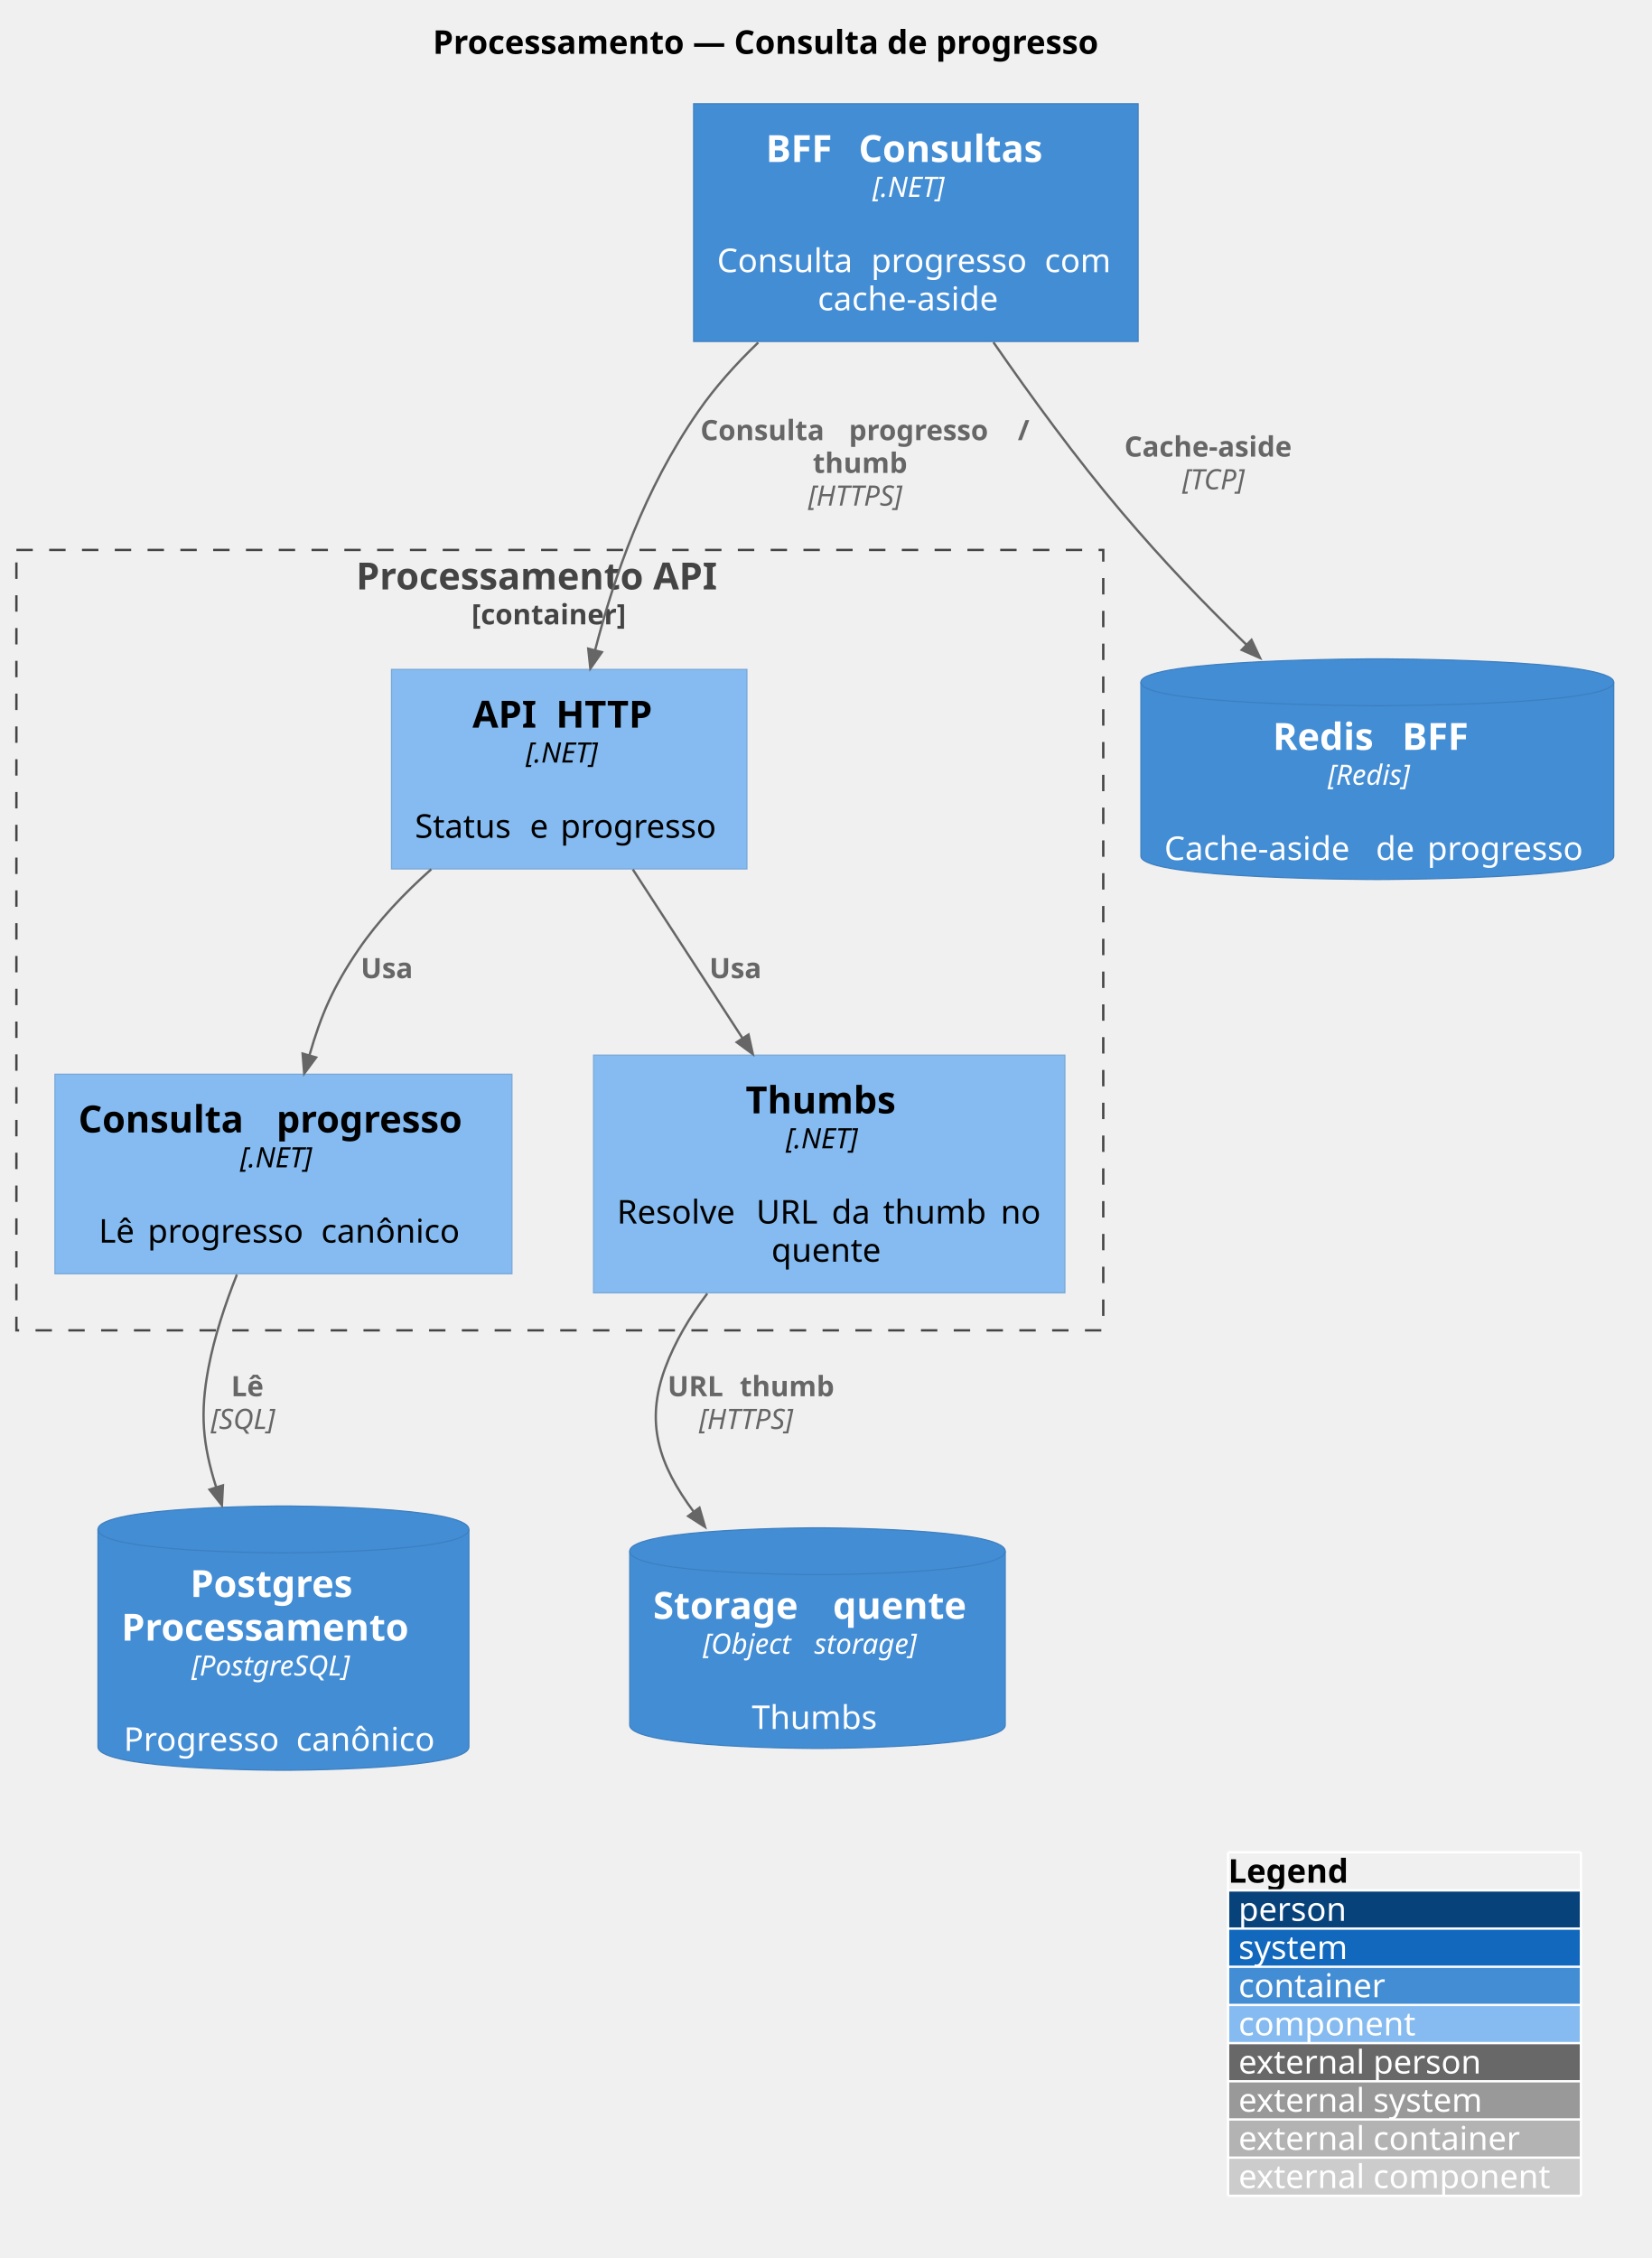
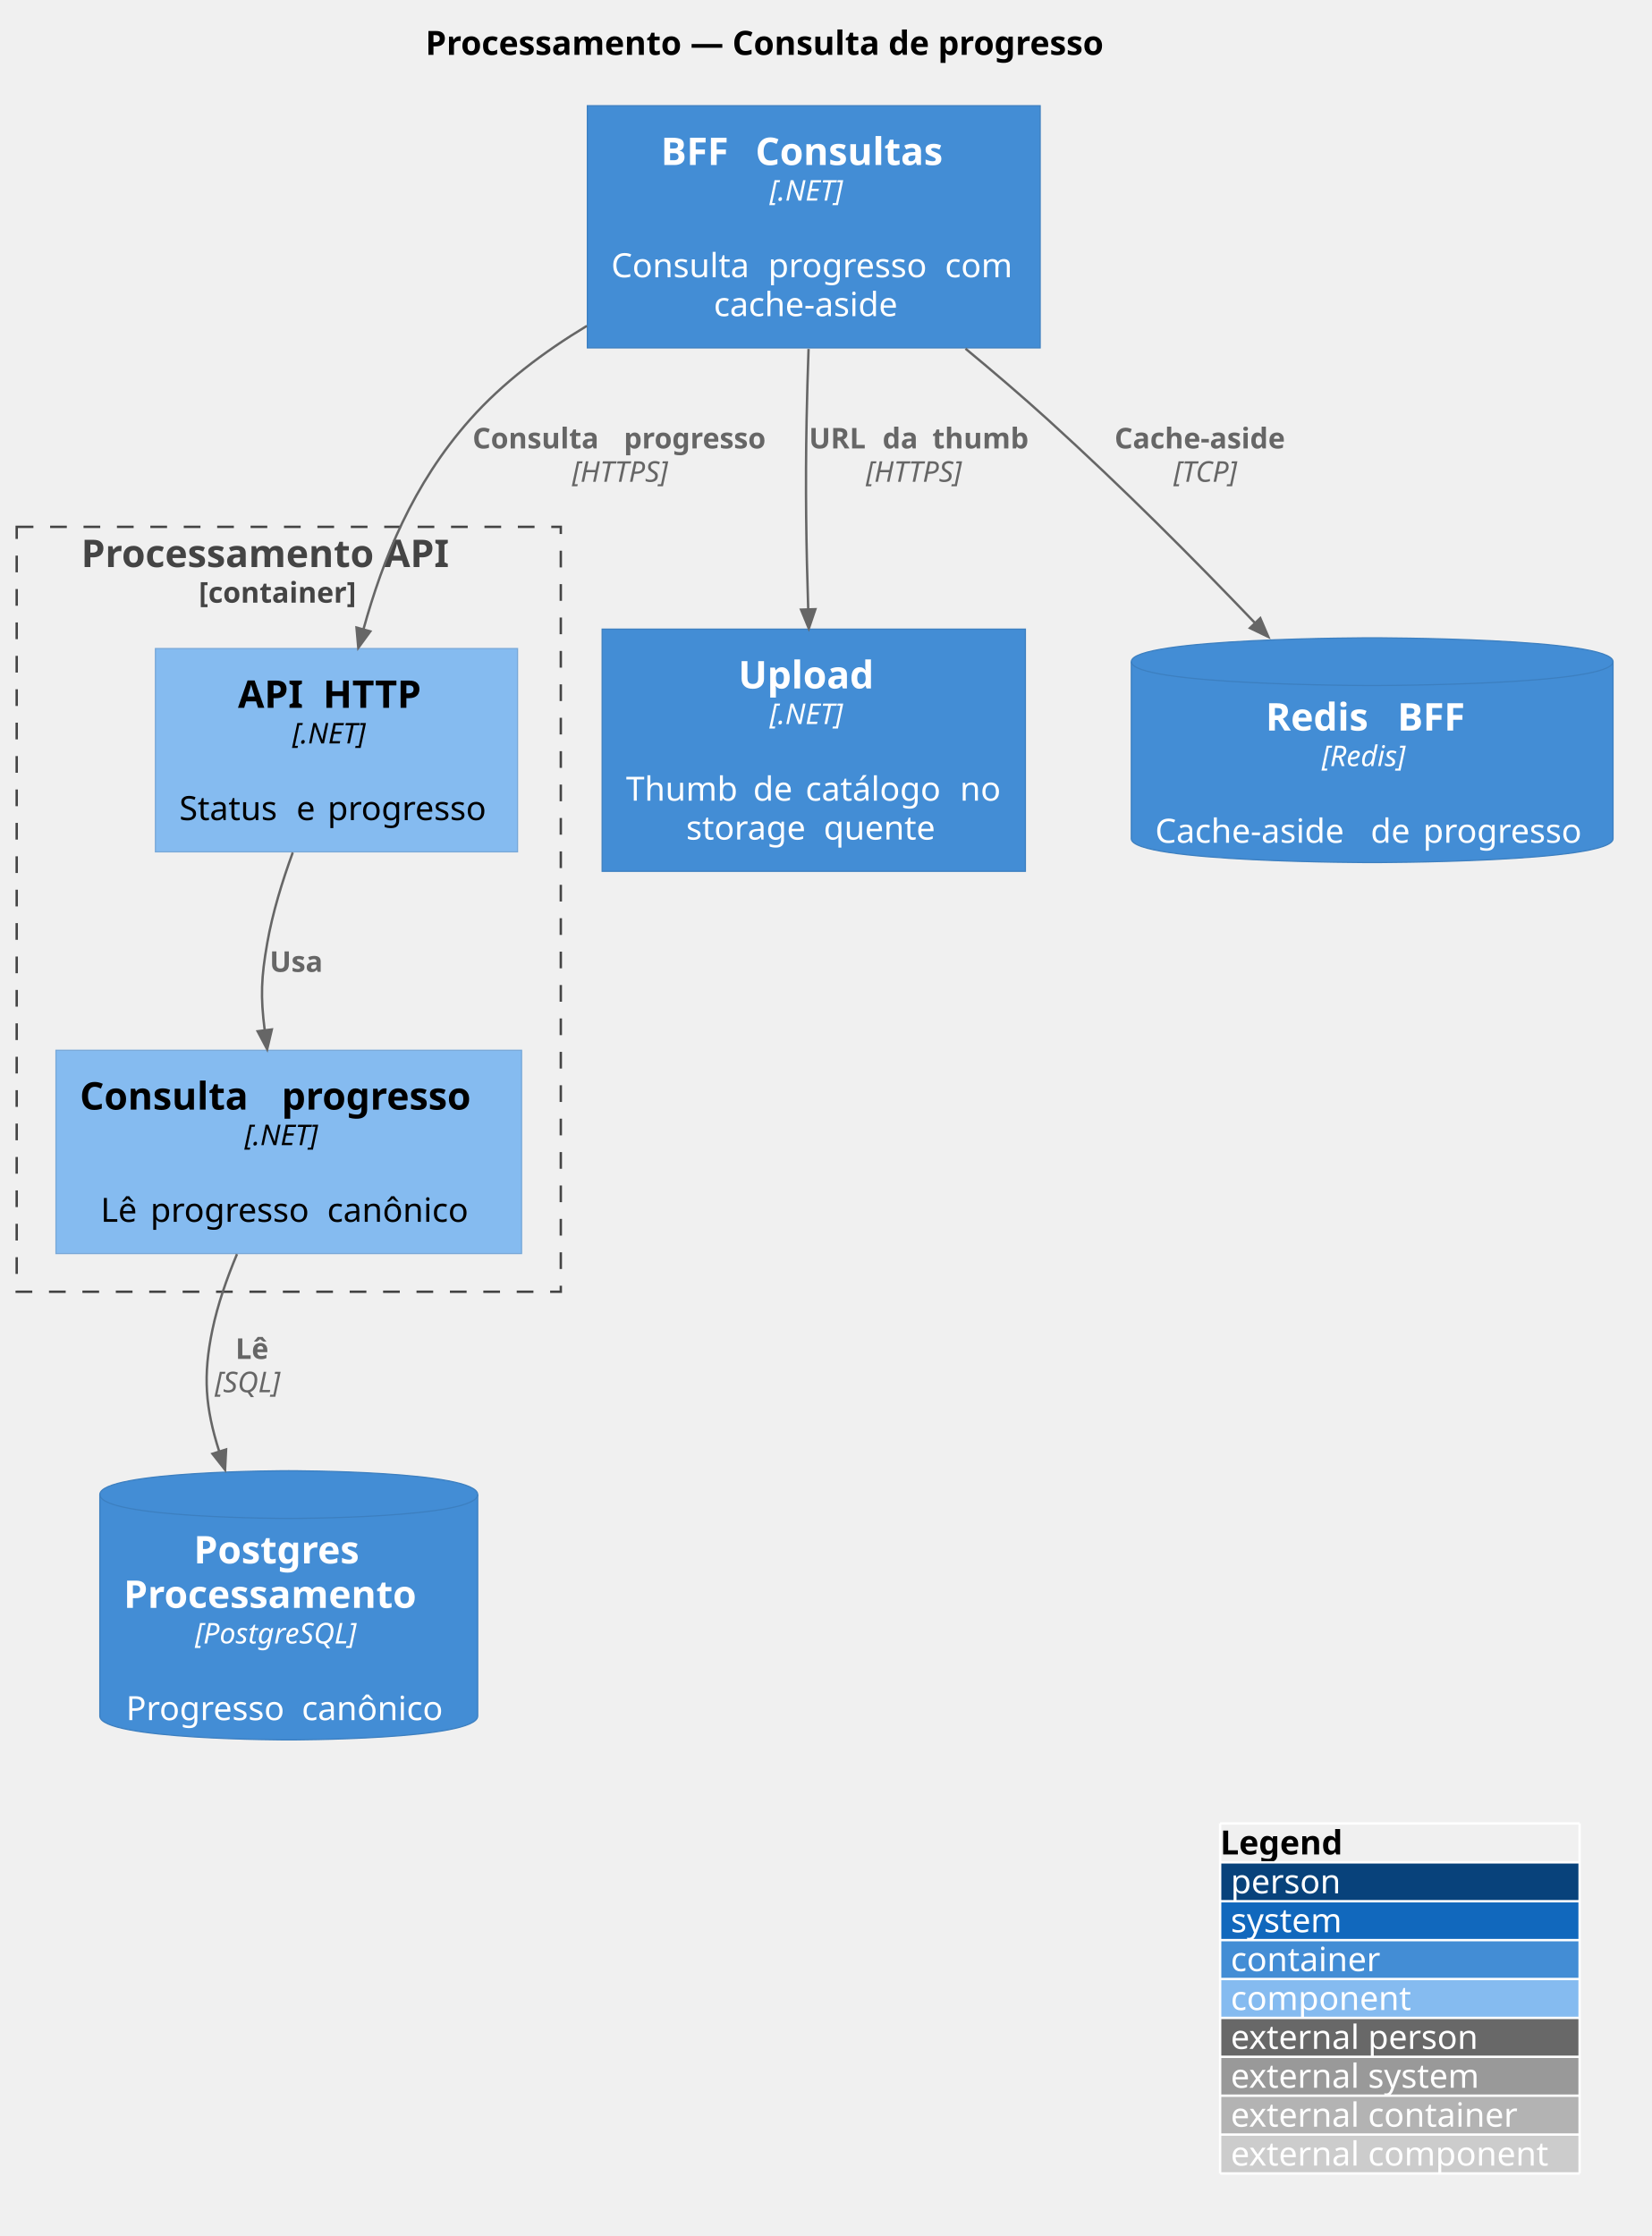
- <svg xmlns="http://www.w3.org/2000/svg" contentStyleType="text/css" height="964px" preserveAspectRatio="none" style="width:705px;height:964px;background:#FFFFFF;" version="1.1" viewBox="0 0 705 964" width="705px" zoomAndPan="magnify">
+ <svg xmlns="http://www.w3.org/2000/svg" contentStyleType="text/css" height="937px" preserveAspectRatio="none" style="width:692px;height:937px;background:#FFFFFF;" version="1.1" viewBox="0 0 692 937" width="692px" zoomAndPan="magnify">
  <defs />
  <g>
-     <text fill="#000000" font-family="sans-serif" font-size="14" font-weight="bold" lengthAdjust="spacing" textLength="322.41" x="184.76" y="22.995">Processamento — Consulta de progresso</text>
+     <text fill="#000000" font-family="sans-serif" font-size="14" font-weight="bold" lengthAdjust="spacing" textLength="322.41" x="178.26" y="22.995">Processamento — Consulta de progresso</text>
    <g id="cluster_procApi">
-       <rect fill="none" height="333.17" style="stroke:#444444;stroke-width:1;stroke-dasharray:7.0,7.0;" width="464" x="7" y="234.787" />
-       <text fill="#444444" font-family="sans-serif" font-size="16" font-weight="bold" lengthAdjust="spacing" textLength="173.977" x="152.012" y="251.638">Processamento API</text>
-       <text fill="#444444" font-family="sans-serif" font-size="12" font-weight="bold" lengthAdjust="spacing" textLength="75.416" x="201.292" y="266.55">[container]</text>
+       <rect fill="none" height="320.53" style="stroke:#444444;stroke-width:1;stroke-dasharray:7.0,7.0;" width="228" x="7" y="220.777" />
+       <text fill="#444444" font-family="sans-serif" font-size="16" font-weight="bold" lengthAdjust="spacing" textLength="173.977" x="34.012" y="237.628">Processamento API</text>
+       <text fill="#444444" font-family="sans-serif" font-size="12" font-weight="bold" lengthAdjust="spacing" textLength="75.416" x="83.292" y="252.541">[container]</text>
    </g>
    <g id="elem_apiHttp">
-       <rect fill="#85BBF0" height="85.188" style="stroke:#78A8D8;stroke-width:0.5;" width="151.742" x="167.13" y="285.787" />
-       <text fill="#000000" font-family="sans-serif" font-size="16" font-weight="bold" lengthAdjust="spacing" textLength="30.062" x="201.712" y="310.638">API</text>
-       <text fill="#000000" font-family="sans-serif" font-size="16" font-weight="bold" lengthAdjust="spacing" textLength="5.57" x="231.774" y="310.638"> </text>
-       <text fill="#000000" font-family="sans-serif" font-size="16" font-weight="bold" lengthAdjust="spacing" textLength="46.945" x="237.345" y="310.638">HTTP</text>
-       <text fill="#000000" font-family="sans-serif" font-size="12" font-style="italic" lengthAdjust="spacing" textLength="37.066" x="224.468" y="325.55">[.NET]</text>
-       <text fill="#000000" font-family="sans-serif" font-size="14" lengthAdjust="spacing" textLength="4.45" x="240.776" y="341.376"> </text>
-       <text fill="#000000" font-family="sans-serif" font-size="14" lengthAdjust="spacing" textLength="44.611" x="177.13" y="357.673">Status</text>
-       <text fill="#000000" font-family="sans-serif" font-size="14" lengthAdjust="spacing" textLength="4.45" x="221.741" y="357.673"> </text>
-       <text fill="#000000" font-family="sans-serif" font-size="14" lengthAdjust="spacing" textLength="8.613" x="226.191" y="357.673">e</text>
-       <text fill="#000000" font-family="sans-serif" font-size="14" lengthAdjust="spacing" textLength="4.45" x="234.805" y="357.673"> </text>
-       <text fill="#000000" font-family="sans-serif" font-size="14" lengthAdjust="spacing" textLength="69.617" x="239.255" y="357.673">progresso</text>
+       <rect fill="#85BBF0" height="85.188" style="stroke:#78A8D8;stroke-width:0.5;" width="151.742" x="65.13" y="271.777" />
+       <text fill="#000000" font-family="sans-serif" font-size="16" font-weight="bold" lengthAdjust="spacing" textLength="30.062" x="99.712" y="296.628">API</text>
+       <text fill="#000000" font-family="sans-serif" font-size="16" font-weight="bold" lengthAdjust="spacing" textLength="5.57" x="129.774" y="296.628"> </text>
+       <text fill="#000000" font-family="sans-serif" font-size="16" font-weight="bold" lengthAdjust="spacing" textLength="46.945" x="135.345" y="296.628">HTTP</text>
+       <text fill="#000000" font-family="sans-serif" font-size="12" font-style="italic" lengthAdjust="spacing" textLength="37.066" x="122.468" y="311.541">[.NET]</text>
+       <text fill="#000000" font-family="sans-serif" font-size="14" lengthAdjust="spacing" textLength="4.45" x="138.776" y="327.366"> </text>
+       <text fill="#000000" font-family="sans-serif" font-size="14" lengthAdjust="spacing" textLength="44.611" x="75.13" y="343.663">Status</text>
+       <text fill="#000000" font-family="sans-serif" font-size="14" lengthAdjust="spacing" textLength="4.45" x="119.741" y="343.663"> </text>
+       <text fill="#000000" font-family="sans-serif" font-size="14" lengthAdjust="spacing" textLength="8.613" x="124.192" y="343.663">e</text>
+       <text fill="#000000" font-family="sans-serif" font-size="14" lengthAdjust="spacing" textLength="4.45" x="132.805" y="343.663"> </text>
+       <text fill="#000000" font-family="sans-serif" font-size="14" lengthAdjust="spacing" textLength="69.617" x="137.255" y="343.663">progresso</text>
    </g>
    <g id="elem_consulta">
-       <rect fill="#85BBF0" height="85.188" style="stroke:#78A8D8;stroke-width:0.5;" width="195.109" x="23.45" y="458.617" />
-       <text fill="#000000" font-family="sans-serif" font-size="16" font-weight="bold" lengthAdjust="spacing" textLength="78.969" x="33.45" y="483.468">Consulta</text>
-       <text fill="#000000" font-family="sans-serif" font-size="16" font-weight="bold" lengthAdjust="spacing" textLength="5.57" x="112.419" y="483.468"> </text>
-       <text fill="#000000" font-family="sans-serif" font-size="16" font-weight="bold" lengthAdjust="spacing" textLength="90.57" x="117.989" y="483.468">progresso</text>
-       <text fill="#000000" font-family="sans-serif" font-size="12" font-style="italic" lengthAdjust="spacing" textLength="37.066" x="102.472" y="498.38">[.NET]</text>
-       <text fill="#000000" font-family="sans-serif" font-size="14" lengthAdjust="spacing" textLength="4.45" x="118.78" y="514.206"> </text>
-       <text fill="#000000" font-family="sans-serif" font-size="14" lengthAdjust="spacing" textLength="16.413" x="42.169" y="530.503">Lê</text>
-       <text fill="#000000" font-family="sans-serif" font-size="14" lengthAdjust="spacing" textLength="4.45" x="58.582" y="530.503"> </text>
-       <text fill="#000000" font-family="sans-serif" font-size="14" lengthAdjust="spacing" textLength="69.617" x="63.032" y="530.503">progresso</text>
-       <text fill="#000000" font-family="sans-serif" font-size="14" lengthAdjust="spacing" textLength="4.45" x="132.65" y="530.503"> </text>
-       <text fill="#000000" font-family="sans-serif" font-size="14" lengthAdjust="spacing" textLength="62.74" x="137.1" y="530.503">canônico</text>
-     </g>
-     <g id="elem_thumbs">
-       <rect fill="#85BBF0" height="101.484" style="stroke:#78A8D8;stroke-width:0.5;" width="201.227" x="253.39" y="450.467" />
-       <text fill="#000000" font-family="sans-serif" font-size="16" font-weight="bold" lengthAdjust="spacing" textLength="71.344" x="318.332" y="475.318">Thumbs</text>
-       <text fill="#000000" font-family="sans-serif" font-size="12" font-style="italic" lengthAdjust="spacing" textLength="37.066" x="335.471" y="490.231">[.NET]</text>
-       <text fill="#000000" font-family="sans-serif" font-size="14" lengthAdjust="spacing" textLength="4.45" x="351.779" y="506.056"> </text>
-       <text fill="#000000" font-family="sans-serif" font-size="14" lengthAdjust="spacing" textLength="54.988" x="263.39" y="522.353">Resolve</text>
-       <text fill="#000000" font-family="sans-serif" font-size="14" lengthAdjust="spacing" textLength="4.45" x="318.378" y="522.353"> </text>
-       <text fill="#000000" font-family="sans-serif" font-size="14" lengthAdjust="spacing" textLength="27.774" x="322.829" y="522.353">URL</text>
-       <text fill="#000000" font-family="sans-serif" font-size="14" lengthAdjust="spacing" textLength="4.45" x="350.603" y="522.353"> </text>
-       <text fill="#000000" font-family="sans-serif" font-size="14" lengthAdjust="spacing" textLength="17.466" x="355.053" y="522.353">da</text>
-       <text fill="#000000" font-family="sans-serif" font-size="14" lengthAdjust="spacing" textLength="4.45" x="372.519" y="522.353"> </text>
-       <text fill="#000000" font-family="sans-serif" font-size="14" lengthAdjust="spacing" textLength="45.76" x="376.969" y="522.353">thumb</text>
-       <text fill="#000000" font-family="sans-serif" font-size="14" lengthAdjust="spacing" textLength="4.45" x="422.729" y="522.353"> </text>
-       <text fill="#000000" font-family="sans-serif" font-size="14" lengthAdjust="spacing" textLength="17.439" x="427.179" y="522.353">no</text>
-       <text fill="#000000" font-family="sans-serif" font-size="14" lengthAdjust="spacing" textLength="49.349" x="329.329" y="538.649">quente</text>
+       <rect fill="#85BBF0" height="85.188" style="stroke:#78A8D8;stroke-width:0.5;" width="195.109" x="23.45" y="440.117" />
+       <text fill="#000000" font-family="sans-serif" font-size="16" font-weight="bold" lengthAdjust="spacing" textLength="78.969" x="33.45" y="464.968">Consulta</text>
+       <text fill="#000000" font-family="sans-serif" font-size="16" font-weight="bold" lengthAdjust="spacing" textLength="5.57" x="112.419" y="464.968"> </text>
+       <text fill="#000000" font-family="sans-serif" font-size="16" font-weight="bold" lengthAdjust="spacing" textLength="90.57" x="117.989" y="464.968">progresso</text>
+       <text fill="#000000" font-family="sans-serif" font-size="12" font-style="italic" lengthAdjust="spacing" textLength="37.066" x="102.472" y="479.88">[.NET]</text>
+       <text fill="#000000" font-family="sans-serif" font-size="14" lengthAdjust="spacing" textLength="4.45" x="118.78" y="495.706"> </text>
+       <text fill="#000000" font-family="sans-serif" font-size="14" lengthAdjust="spacing" textLength="16.413" x="42.169" y="512.003">Lê</text>
+       <text fill="#000000" font-family="sans-serif" font-size="14" lengthAdjust="spacing" textLength="4.45" x="58.582" y="512.003"> </text>
+       <text fill="#000000" font-family="sans-serif" font-size="14" lengthAdjust="spacing" textLength="69.617" x="63.032" y="512.003">progresso</text>
+       <text fill="#000000" font-family="sans-serif" font-size="14" lengthAdjust="spacing" textLength="4.45" x="132.65" y="512.003"> </text>
+       <text fill="#000000" font-family="sans-serif" font-size="14" lengthAdjust="spacing" textLength="62.74" x="137.1" y="512.003">canônico</text>
    </g>
    <g id="elem_bff">
-       <rect fill="#438DD5" height="101.484" style="stroke:#3C7FC0;stroke-width:0.5;" width="189.757" x="296.12" y="44.297" />
-       <text fill="#FFFFFF" font-family="sans-serif" font-size="16" font-weight="bold" lengthAdjust="spacing" textLength="34.055" x="326.94" y="69.148">BFF</text>
-       <text fill="#FFFFFF" font-family="sans-serif" font-size="16" font-weight="bold" lengthAdjust="spacing" textLength="5.57" x="360.995" y="69.148"> </text>
-       <text fill="#FFFFFF" font-family="sans-serif" font-size="16" font-weight="bold" lengthAdjust="spacing" textLength="88.492" x="366.565" y="69.148">Consultas</text>
-       <text fill="#FFFFFF" font-family="sans-serif" font-size="12" font-style="italic" lengthAdjust="spacing" textLength="37.066" x="372.465" y="84.061">[.NET]</text>
-       <text fill="#FFFFFF" font-family="sans-serif" font-size="14" lengthAdjust="spacing" textLength="4.45" x="388.773" y="99.886"> </text>
-       <text fill="#FFFFFF" font-family="sans-serif" font-size="14" lengthAdjust="spacing" textLength="61.339" x="306.12" y="116.183">Consulta</text>
-       <text fill="#FFFFFF" font-family="sans-serif" font-size="14" lengthAdjust="spacing" textLength="4.45" x="367.459" y="116.183"> </text>
-       <text fill="#FFFFFF" font-family="sans-serif" font-size="14" lengthAdjust="spacing" textLength="69.617" x="371.909" y="116.183">progresso</text>
-       <text fill="#FFFFFF" font-family="sans-serif" font-size="14" lengthAdjust="spacing" textLength="4.45" x="441.526" y="116.183"> </text>
-       <text fill="#FFFFFF" font-family="sans-serif" font-size="14" lengthAdjust="spacing" textLength="29.9" x="445.976" y="116.183">com</text>
-       <text fill="#FFFFFF" font-family="sans-serif" font-size="14" lengthAdjust="spacing" textLength="83.774" x="349.111" y="132.48">cache-aside</text>
+       <rect fill="#438DD5" height="101.484" style="stroke:#3C7FC0;stroke-width:0.5;" width="189.757" x="246.12" y="44.297" />
+       <text fill="#FFFFFF" font-family="sans-serif" font-size="16" font-weight="bold" lengthAdjust="spacing" textLength="34.055" x="276.94" y="69.148">BFF</text>
+       <text fill="#FFFFFF" font-family="sans-serif" font-size="16" font-weight="bold" lengthAdjust="spacing" textLength="5.57" x="310.995" y="69.148"> </text>
+       <text fill="#FFFFFF" font-family="sans-serif" font-size="16" font-weight="bold" lengthAdjust="spacing" textLength="88.492" x="316.565" y="69.148">Consultas</text>
+       <text fill="#FFFFFF" font-family="sans-serif" font-size="12" font-style="italic" lengthAdjust="spacing" textLength="37.066" x="322.465" y="84.061">[.NET]</text>
+       <text fill="#FFFFFF" font-family="sans-serif" font-size="14" lengthAdjust="spacing" textLength="4.45" x="338.773" y="99.886"> </text>
+       <text fill="#FFFFFF" font-family="sans-serif" font-size="14" lengthAdjust="spacing" textLength="61.339" x="256.12" y="116.183">Consulta</text>
+       <text fill="#FFFFFF" font-family="sans-serif" font-size="14" lengthAdjust="spacing" textLength="4.45" x="317.459" y="116.183"> </text>
+       <text fill="#FFFFFF" font-family="sans-serif" font-size="14" lengthAdjust="spacing" textLength="69.617" x="321.909" y="116.183">progresso</text>
+       <text fill="#FFFFFF" font-family="sans-serif" font-size="14" lengthAdjust="spacing" textLength="4.45" x="391.526" y="116.183"> </text>
+       <text fill="#FFFFFF" font-family="sans-serif" font-size="14" lengthAdjust="spacing" textLength="29.9" x="395.976" y="116.183">com</text>
+       <text fill="#FFFFFF" font-family="sans-serif" font-size="14" lengthAdjust="spacing" textLength="83.774" x="299.111" y="132.48">cache-aside</text>
+     </g>
+     <g id="elem_upload">
+       <rect fill="#438DD5" height="101.484" style="stroke:#3C7FC0;stroke-width:0.5;" width="177.363" x="252.32" y="263.637" />
+       <text fill="#FFFFFF" font-family="sans-serif" font-size="16" font-weight="bold" lengthAdjust="spacing" textLength="63.172" x="309.416" y="288.488">Upload</text>
+       <text fill="#FFFFFF" font-family="sans-serif" font-size="12" font-style="italic" lengthAdjust="spacing" textLength="37.066" x="322.468" y="303.401">[.NET]</text>
+       <text fill="#FFFFFF" font-family="sans-serif" font-size="14" lengthAdjust="spacing" textLength="4.45" x="338.776" y="319.226"> </text>
+       <text fill="#FFFFFF" font-family="sans-serif" font-size="14" lengthAdjust="spacing" textLength="48.822" x="262.32" y="335.523">Thumb</text>
+       <text fill="#FFFFFF" font-family="sans-serif" font-size="14" lengthAdjust="spacing" textLength="4.45" x="311.142" y="335.523"> </text>
+       <text fill="#FFFFFF" font-family="sans-serif" font-size="14" lengthAdjust="spacing" textLength="17.5" x="315.592" y="335.523">de</text>
+       <text fill="#FFFFFF" font-family="sans-serif" font-size="14" lengthAdjust="spacing" textLength="4.45" x="333.092" y="335.523"> </text>
+       <text fill="#FFFFFF" font-family="sans-serif" font-size="14" lengthAdjust="spacing" textLength="60.252" x="337.543" y="335.523">catálogo</text>
+       <text fill="#FFFFFF" font-family="sans-serif" font-size="14" lengthAdjust="spacing" textLength="4.45" x="397.795" y="335.523"> </text>
+       <text fill="#FFFFFF" font-family="sans-serif" font-size="14" lengthAdjust="spacing" textLength="17.439" x="402.245" y="335.523">no</text>
+       <text fill="#FFFFFF" font-family="sans-serif" font-size="14" lengthAdjust="spacing" textLength="53.184" x="287.51" y="351.82">storage</text>
+       <text fill="#FFFFFF" font-family="sans-serif" font-size="14" lengthAdjust="spacing" textLength="4.45" x="340.694" y="351.82"> </text>
+       <text fill="#FFFFFF" font-family="sans-serif" font-size="14" lengthAdjust="spacing" textLength="49.349" x="345.144" y="351.82">quente</text>
    </g>
    <g id="elem_redis">
-       <path d="M487.06,291.287 C487.06,281.287 587.995,281.287 587.995,281.287 C587.995,281.287 688.93,281.287 688.93,291.287 L688.93,365.474 C688.93,375.474 587.995,375.474 587.995,375.474 C587.995,375.474 487.06,375.474 487.06,365.474 L487.06,291.287 " fill="#438DD5" style="stroke:#3C7FC0;stroke-width:0.5;" />
-       <path d="M487.06,291.287 C487.06,301.287 587.995,301.287 587.995,301.287 C587.995,301.287 688.93,301.287 688.93,291.287 " fill="none" style="stroke:#3C7FC0;stroke-width:0.5;" />
-       <text fill="#FFFFFF" font-family="sans-serif" font-size="16" font-weight="bold" lengthAdjust="spacing" textLength="49.633" x="543.366" y="320.138">Redis</text>
-       <text fill="#FFFFFF" font-family="sans-serif" font-size="16" font-weight="bold" lengthAdjust="spacing" textLength="5.57" x="592.999" y="320.138"> </text>
-       <text fill="#FFFFFF" font-family="sans-serif" font-size="16" font-weight="bold" lengthAdjust="spacing" textLength="34.055" x="598.569" y="320.138">BFF</text>
-       <text fill="#FFFFFF" font-family="sans-serif" font-size="12" font-style="italic" lengthAdjust="spacing" textLength="42.287" x="566.851" y="335.05">[Redis]</text>
-       <text fill="#FFFFFF" font-family="sans-serif" font-size="14" lengthAdjust="spacing" textLength="4.45" x="585.77" y="350.876"> </text>
-       <text fill="#FFFFFF" font-family="sans-serif" font-size="14" lengthAdjust="spacing" textLength="85.853" x="497.06" y="367.173">Cache-aside</text>
-       <text fill="#FFFFFF" font-family="sans-serif" font-size="14" lengthAdjust="spacing" textLength="4.45" x="582.913" y="367.173"> </text>
-       <text fill="#FFFFFF" font-family="sans-serif" font-size="14" lengthAdjust="spacing" textLength="17.5" x="587.363" y="367.173">de</text>
-       <text fill="#FFFFFF" font-family="sans-serif" font-size="14" lengthAdjust="spacing" textLength="4.45" x="604.863" y="367.173"> </text>
-       <text fill="#FFFFFF" font-family="sans-serif" font-size="14" lengthAdjust="spacing" textLength="69.617" x="609.313" y="367.173">progresso</text>
+       <path d="M474.06,277.277 C474.06,267.277 574.995,267.277 574.995,267.277 C574.995,267.277 675.93,267.277 675.93,277.277 L675.93,351.464 C675.93,361.464 574.995,361.464 574.995,361.464 C574.995,361.464 474.06,361.464 474.06,351.464 L474.06,277.277 " fill="#438DD5" style="stroke:#3C7FC0;stroke-width:0.5;" />
+       <path d="M474.06,277.277 C474.06,287.277 574.995,287.277 574.995,287.277 C574.995,287.277 675.93,287.277 675.93,277.277 " fill="none" style="stroke:#3C7FC0;stroke-width:0.5;" />
+       <text fill="#FFFFFF" font-family="sans-serif" font-size="16" font-weight="bold" lengthAdjust="spacing" textLength="49.633" x="530.366" y="306.128">Redis</text>
+       <text fill="#FFFFFF" font-family="sans-serif" font-size="16" font-weight="bold" lengthAdjust="spacing" textLength="5.57" x="579.999" y="306.128"> </text>
+       <text fill="#FFFFFF" font-family="sans-serif" font-size="16" font-weight="bold" lengthAdjust="spacing" textLength="34.055" x="585.569" y="306.128">BFF</text>
+       <text fill="#FFFFFF" font-family="sans-serif" font-size="12" font-style="italic" lengthAdjust="spacing" textLength="42.287" x="553.851" y="321.041">[Redis]</text>
+       <text fill="#FFFFFF" font-family="sans-serif" font-size="14" lengthAdjust="spacing" textLength="4.45" x="572.77" y="336.866"> </text>
+       <text fill="#FFFFFF" font-family="sans-serif" font-size="14" lengthAdjust="spacing" textLength="85.853" x="484.06" y="353.163">Cache-aside</text>
+       <text fill="#FFFFFF" font-family="sans-serif" font-size="14" lengthAdjust="spacing" textLength="4.45" x="569.913" y="353.163"> </text>
+       <text fill="#FFFFFF" font-family="sans-serif" font-size="14" lengthAdjust="spacing" textLength="17.5" x="574.363" y="353.163">de</text>
+       <text fill="#FFFFFF" font-family="sans-serif" font-size="14" lengthAdjust="spacing" textLength="4.45" x="591.863" y="353.163"> </text>
+       <text fill="#FFFFFF" font-family="sans-serif" font-size="14" lengthAdjust="spacing" textLength="69.617" x="596.313" y="353.163">progresso</text>
    </g>
    <g id="elem_pgProc">
-       <path d="M41.83,652.957 C41.83,642.957 121.002,642.957 121.002,642.957 C121.002,642.957 200.174,642.957 200.174,652.957 L200.174,745.769 C200.174,755.769 121.002,755.769 121.002,755.769 C121.002,755.769 41.83,755.769 41.83,745.769 L41.83,652.957 " fill="#438DD5" style="stroke:#3C7FC0;stroke-width:0.5;" />
-       <path d="M41.83,652.957 C41.83,662.957 121.002,662.957 121.002,662.957 C121.002,662.957 200.174,662.957 200.174,652.957 " fill="none" style="stroke:#3C7FC0;stroke-width:0.5;" />
-       <text fill="#FFFFFF" font-family="sans-serif" font-size="16" font-weight="bold" lengthAdjust="spacing" textLength="79.609" x="81.197" y="681.808">Postgres</text>
-       <text fill="#FFFFFF" font-family="sans-serif" font-size="16" font-weight="bold" lengthAdjust="spacing" textLength="138.344" x="51.83" y="700.433">Processamento</text>
-       <text fill="#FFFFFF" font-family="sans-serif" font-size="12" font-style="italic" lengthAdjust="spacing" textLength="78.58" x="81.712" y="715.346">[PostgreSQL]</text>
-       <text fill="#FFFFFF" font-family="sans-serif" font-size="14" lengthAdjust="spacing" textLength="4.45" x="118.777" y="731.171"> </text>
-       <text fill="#FFFFFF" font-family="sans-serif" font-size="14" lengthAdjust="spacing" textLength="69.173" x="52.82" y="747.468">Progresso</text>
-       <text fill="#FFFFFF" font-family="sans-serif" font-size="14" lengthAdjust="spacing" textLength="4.45" x="121.993" y="747.468"> </text>
-       <text fill="#FFFFFF" font-family="sans-serif" font-size="14" lengthAdjust="spacing" textLength="62.74" x="126.443" y="747.468">canônico</text>
-     </g>
-     <g id="elem_quente">
-       <path d="M268.84,662.267 C268.84,652.267 348.996,652.267 348.996,652.267 C348.996,652.267 429.152,652.267 429.152,662.267 L429.152,736.454 C429.152,746.454 348.996,746.454 348.996,746.454 C348.996,746.454 268.84,746.454 268.84,736.454 L268.84,662.267 " fill="#438DD5" style="stroke:#3C7FC0;stroke-width:0.5;" />
-       <path d="M268.84,662.267 C268.84,672.267 348.996,672.267 348.996,672.267 C348.996,672.267 429.152,672.267 429.152,662.267 " fill="none" style="stroke:#3C7FC0;stroke-width:0.5;" />
-       <text fill="#FFFFFF" font-family="sans-serif" font-size="16" font-weight="bold" lengthAdjust="spacing" textLength="71.156" x="278.84" y="691.118">Storage</text>
-       <text fill="#FFFFFF" font-family="sans-serif" font-size="16" font-weight="bold" lengthAdjust="spacing" textLength="5.57" x="349.996" y="691.118"> </text>
-       <text fill="#FFFFFF" font-family="sans-serif" font-size="16" font-weight="bold" lengthAdjust="spacing" textLength="63.586" x="355.567" y="691.118">quente</text>
-       <text fill="#FFFFFF" font-family="sans-serif" font-size="12" font-style="italic" lengthAdjust="spacing" textLength="43.764" x="300.073" y="706.03">[Object</text>
-       <text fill="#FFFFFF" font-family="sans-serif" font-size="12" font-style="italic" lengthAdjust="spacing" textLength="3.814" x="343.837" y="706.03"> </text>
-       <text fill="#FFFFFF" font-family="sans-serif" font-size="12" font-style="italic" lengthAdjust="spacing" textLength="50.268" x="347.651" y="706.03">storage]</text>
-       <text fill="#FFFFFF" font-family="sans-serif" font-size="14" lengthAdjust="spacing" textLength="4.45" x="346.771" y="721.856"> </text>
-       <text fill="#FFFFFF" font-family="sans-serif" font-size="14" lengthAdjust="spacing" textLength="56.116" x="320.938" y="738.153">Thumbs</text>
+       <path d="M41.83,626.307 C41.83,616.307 121.002,616.307 121.002,616.307 C121.002,616.307 200.174,616.307 200.174,626.307 L200.174,719.119 C200.174,729.119 121.002,729.119 121.002,729.119 C121.002,729.119 41.83,729.119 41.83,719.119 L41.83,626.307 " fill="#438DD5" style="stroke:#3C7FC0;stroke-width:0.5;" />
+       <path d="M41.83,626.307 C41.83,636.307 121.002,636.307 121.002,636.307 C121.002,636.307 200.174,636.307 200.174,626.307 " fill="none" style="stroke:#3C7FC0;stroke-width:0.5;" />
+       <text fill="#FFFFFF" font-family="sans-serif" font-size="16" font-weight="bold" lengthAdjust="spacing" textLength="79.609" x="81.197" y="655.158">Postgres</text>
+       <text fill="#FFFFFF" font-family="sans-serif" font-size="16" font-weight="bold" lengthAdjust="spacing" textLength="138.344" x="51.83" y="673.783">Processamento</text>
+       <text fill="#FFFFFF" font-family="sans-serif" font-size="12" font-style="italic" lengthAdjust="spacing" textLength="78.58" x="81.712" y="688.696">[PostgreSQL]</text>
+       <text fill="#FFFFFF" font-family="sans-serif" font-size="14" lengthAdjust="spacing" textLength="4.45" x="118.777" y="704.521"> </text>
+       <text fill="#FFFFFF" font-family="sans-serif" font-size="14" lengthAdjust="spacing" textLength="69.173" x="52.82" y="720.818">Progresso</text>
+       <text fill="#FFFFFF" font-family="sans-serif" font-size="14" lengthAdjust="spacing" textLength="4.45" x="121.993" y="720.818"> </text>
+       <text fill="#FFFFFF" font-family="sans-serif" font-size="14" lengthAdjust="spacing" textLength="62.74" x="126.443" y="720.818">canônico</text>
    </g>
    <g id="link_bff_redis">
-       <path d="M424.11,146.117 C439.9,168.947 459.55,195.907 479,218.787 C497.17,240.147 513.037,256.677 532.197,275.327 " fill="none" id="bff-to-redis" style="stroke:#666666;stroke-width:1;" />
-       <polygon fill="#666666" points="537.93,280.907,534.29,273.177,530.105,277.477,537.93,280.907" style="stroke:#666666;stroke-width:1;" />
-       <text fill="#666666" font-family="sans-serif" font-size="12" font-weight="bold" lengthAdjust="spacing" textLength="81.762" x="480" y="194.925">Cache-aside</text>
-       <text fill="#666666" font-family="sans-serif" font-size="12" font-style="italic" lengthAdjust="spacing" textLength="32.309" x="504.727" y="208.894">[TCP]</text>
+       <path d="M404.58,146.097 C416.22,155.737 428.12,165.907 439,175.777 C471.08,204.907 499.826,233.839 525.946,261.11 " fill="none" id="bff-to-redis" style="stroke:#666666;stroke-width:1;" />
+       <polygon fill="#666666" points="531.48,266.887,528.113,259.034,523.78,263.185,531.48,266.887" style="stroke:#666666;stroke-width:1;" />
+       <text fill="#666666" font-family="sans-serif" font-size="12" font-weight="bold" lengthAdjust="spacing" textLength="81.762" x="467.03" y="187.916">Cache-aside</text>
+       <text fill="#666666" font-family="sans-serif" font-size="12" font-style="italic" lengthAdjust="spacing" textLength="32.309" x="491.757" y="201.884">[TCP]</text>
    </g>
    <g id="link_bff_apiHttp">
-       <path d="M323.7,146.237 C314.22,155.327 305.26,165.287 298,175.787 C274.91,209.177 262.335,245.622 254.035,277.682 " fill="none" id="bff-to-apiHttp" style="stroke:#666666;stroke-width:1;" />
-       <polygon fill="#666666" points="252.03,285.427,256.939,278.434,251.131,276.93,252.03,285.427" style="stroke:#666666;stroke-width:1;" />
-       <text fill="#666666" font-family="sans-serif" font-size="12" font-weight="bold" lengthAdjust="spacing" textLength="59.227" x="299" y="187.925">Consulta</text>
-       <text fill="#666666" font-family="sans-serif" font-size="12" font-weight="bold" lengthAdjust="spacing" textLength="4.178" x="358.227" y="187.925"> </text>
-       <text fill="#666666" font-family="sans-serif" font-size="12" font-weight="bold" lengthAdjust="spacing" textLength="67.928" x="362.404" y="187.925">progresso</text>
-       <text fill="#666666" font-family="sans-serif" font-size="12" font-weight="bold" lengthAdjust="spacing" textLength="4.178" x="430.332" y="187.925"> </text>
-       <text fill="#666666" font-family="sans-serif" font-size="12" font-weight="bold" lengthAdjust="spacing" textLength="4.383" x="434.51" y="187.925">/</text>
-       <text fill="#666666" font-family="sans-serif" font-size="12" font-weight="bold" lengthAdjust="spacing" textLength="43.916" x="346.988" y="201.894">thumb</text>
-       <text fill="#666666" font-family="sans-serif" font-size="12" font-style="italic" lengthAdjust="spacing" textLength="47.9" x="344.996" y="215.863">[HTTPS]</text>
+       <path d="M245.93,136.557 C228.02,147.347 210.66,160.387 197,175.777 C172.86,202.977 160.468,234.248 152.278,263.778 " fill="none" id="bff-to-apiHttp" style="stroke:#666666;stroke-width:1;" />
+       <polygon fill="#666666" points="150.14,271.487,155.169,264.58,149.387,262.976,150.14,271.487" style="stroke:#666666;stroke-width:1;" />
+       <text fill="#666666" font-family="sans-serif" font-size="12" font-weight="bold" lengthAdjust="spacing" textLength="59.227" x="198" y="187.916">Consulta</text>
+       <text fill="#666666" font-family="sans-serif" font-size="12" font-weight="bold" lengthAdjust="spacing" textLength="4.178" x="257.227" y="187.916"> </text>
+       <text fill="#666666" font-family="sans-serif" font-size="12" font-weight="bold" lengthAdjust="spacing" textLength="67.928" x="261.404" y="187.916">progresso</text>
+       <text fill="#666666" font-family="sans-serif" font-size="12" font-style="italic" lengthAdjust="spacing" textLength="47.9" x="239.716" y="201.884">[HTTPS]</text>
    </g>
    <g id="link_apiHttp_consulta">
-       <path d="M184.13,371.087 C172.63,381.307 161.52,392.947 153,405.467 C142.26,421.257 137.043,433.286 132.073,450.636 " fill="none" id="apiHttp-to-consulta" style="stroke:#666666;stroke-width:1;" />
-       <polygon fill="#666666" points="129.87,458.327,134.957,451.462,129.189,449.81,129.87,458.327" style="stroke:#666666;stroke-width:1;" />
-       <text fill="#666666" font-family="sans-serif" font-size="12" font-weight="bold" lengthAdjust="spacing" textLength="24.984" x="154" y="417.606">Usa</text>
+       <path d="M122.68,357.247 C118.29,369.247 114.22,382.497 112,395.117 C109.46,409.557 109.114,417.552 110.934,431.772 " fill="none" id="apiHttp-to-consulta" style="stroke:#666666;stroke-width:1;" />
+       <polygon fill="#666666" points="111.95,439.707,113.91,431.391,107.959,432.152,111.95,439.707" style="stroke:#666666;stroke-width:1;" />
+       <text fill="#666666" font-family="sans-serif" font-size="12" font-weight="bold" lengthAdjust="spacing" textLength="24.984" x="113" y="407.255">Usa</text>
    </g>
    <g id="link_consulta_pgProc">
-       <path d="M101.13,544.167 C96.15,556.687 91.52,570.627 89,583.957 C85.35,603.307 86.457,616.52 92.317,635.04 " fill="none" id="consulta-to-pgProc" style="stroke:#666666;stroke-width:1;" />
-       <polygon fill="#666666" points="94.73,642.667,95.177,634.135,89.456,635.945,94.73,642.667" style="stroke:#666666;stroke-width:1;" />
-       <text fill="#666666" font-family="sans-serif" font-size="12" font-weight="bold" lengthAdjust="spacing" textLength="15.785" x="98.663" y="596.096">Lê</text>
-       <text fill="#666666" font-family="sans-serif" font-size="12" font-style="italic" lengthAdjust="spacing" textLength="33.111" x="90" y="610.064">[SQL]</text>
+       <path d="M99.31,525.537 C95.05,535.677 91.21,546.667 89,557.307 C84.99,576.587 85.995,589.783 91.885,608.303 " fill="none" id="consulta-to-pgProc" style="stroke:#666666;stroke-width:1;" />
+       <polygon fill="#666666" points="94.31,615.927,94.744,607.394,89.026,609.212,94.31,615.927" style="stroke:#666666;stroke-width:1;" />
+       <text fill="#666666" font-family="sans-serif" font-size="12" font-weight="bold" lengthAdjust="spacing" textLength="15.785" x="98.663" y="569.446">Lê</text>
+       <text fill="#666666" font-family="sans-serif" font-size="12" font-style="italic" lengthAdjust="spacing" textLength="33.111" x="90" y="583.414">[SQL]</text>
    </g>
-     <g id="link_apiHttp_thumbs">
-       <path d="M270.15,371.167 C285.62,394.977 300.752,418.248 317.042,443.328 " fill="none" id="apiHttp-to-thumbs" style="stroke:#666666;stroke-width:1;" />
-       <polygon fill="#666666" points="321.4,450.037,319.558,441.694,314.526,444.962,321.4,450.037" style="stroke:#666666;stroke-width:1;" />
-       <text fill="#666666" font-family="sans-serif" font-size="12" font-weight="bold" lengthAdjust="spacing" textLength="24.984" x="302.83" y="417.606">Usa</text>
+     <g id="link_bff_upload">
+       <path d="M338.82,146.227 C338.48,156.027 338.18,166.227 338,175.777 C337.45,204.807 337.846,229.281 338.676,255.381 " fill="none" id="bff-to-upload" style="stroke:#666666;stroke-width:1;" />
+       <polygon fill="#666666" points="338.93,263.377,341.674,255.286,335.677,255.476,338.93,263.377" style="stroke:#666666;stroke-width:1;" />
+       <text fill="#666666" font-family="sans-serif" font-size="12" font-weight="bold" lengthAdjust="spacing" textLength="26.631" x="339" y="187.916">URL</text>
+       <text fill="#666666" font-family="sans-serif" font-size="12" font-weight="bold" lengthAdjust="spacing" textLength="4.178" x="365.631" y="187.916"> </text>
+       <text fill="#666666" font-family="sans-serif" font-size="12" font-weight="bold" lengthAdjust="spacing" textLength="16.688" x="369.809" y="187.916">da</text>
+       <text fill="#666666" font-family="sans-serif" font-size="12" font-weight="bold" lengthAdjust="spacing" textLength="4.178" x="386.496" y="187.916"> </text>
+       <text fill="#666666" font-family="sans-serif" font-size="12" font-weight="bold" lengthAdjust="spacing" textLength="43.916" x="390.674" y="187.916">thumb</text>
+       <text fill="#666666" font-family="sans-serif" font-size="12" font-style="italic" lengthAdjust="spacing" textLength="47.9" x="362.845" y="201.884">[HTTPS]</text>
    </g>
-     <g id="link_thumbs_quente">
-       <path d="M301.93,552.257 C294.59,562.017 288.15,572.737 284,583.957 C275.33,607.417 281.192,625.32 296.202,645.48 " fill="none" id="thumbs-to-quente" style="stroke:#666666;stroke-width:1;" />
-       <polygon fill="#666666" points="300.98,651.897,298.609,643.688,293.796,647.272,300.98,651.897" style="stroke:#666666;stroke-width:1;" />
-       <text fill="#666666" font-family="sans-serif" font-size="12" font-weight="bold" lengthAdjust="spacing" textLength="26.631" x="285" y="596.096">URL</text>
-       <text fill="#666666" font-family="sans-serif" font-size="12" font-weight="bold" lengthAdjust="spacing" textLength="4.178" x="311.631" y="596.096"> </text>
-       <text fill="#666666" font-family="sans-serif" font-size="12" font-weight="bold" lengthAdjust="spacing" textLength="43.916" x="315.809" y="596.096">thumb</text>
-       <text fill="#666666" font-family="sans-serif" font-size="12" font-style="italic" lengthAdjust="spacing" textLength="47.9" x="298.412" y="610.064">[HTTPS]</text>
-     </g>
-     <text fill="#000000" font-family="sans-serif" font-size="14" font-weight="bold" lengthAdjust="spacing" textLength="57.921" x="524.28" y="803.764">Legend</text>
-     <text fill="#FFFFFF" font-family="sans-serif" font-size="14" lengthAdjust="spacing" textLength="4.45" x="582.201" y="803.764"> </text>
-     <rect fill="#08427B" height="16.297" style="stroke:none;stroke-width:1;" width="150.65" x="524.28" y="807.066" />
-     <text fill="#FFFFFF" font-family="sans-serif" font-size="14" lengthAdjust="spacing" textLength="47.988" x="528.73" y="820.061">person</text>
-     <rect fill="#1168BD" height="16.297" style="stroke:none;stroke-width:1;" width="150.65" x="524.28" y="823.363" />
-     <text fill="#FFFFFF" font-family="sans-serif" font-size="14" lengthAdjust="spacing" textLength="50.613" x="528.73" y="836.358">system</text>
-     <rect fill="#438DD5" height="16.297" style="stroke:none;stroke-width:1;" width="150.65" x="524.28" y="839.66" />
-     <text fill="#FFFFFF" font-family="sans-serif" font-size="14" lengthAdjust="spacing" textLength="66.336" x="528.73" y="852.655">container</text>
-     <rect fill="#85BBF0" height="16.297" style="stroke:none;stroke-width:1;" width="150.65" x="524.28" y="855.957" />
-     <text fill="#FFFFFF" font-family="sans-serif" font-size="14" lengthAdjust="spacing" textLength="79.201" x="528.73" y="868.952">component</text>
-     <rect fill="#686868" height="16.297" style="stroke:none;stroke-width:1;" width="150.65" x="524.28" y="872.254" />
-     <text fill="#FFFFFF" font-family="sans-serif" font-size="14" lengthAdjust="spacing" textLength="110.537" x="528.73" y="885.249">external person</text>
-     <rect fill="#999999" height="16.297" style="stroke:none;stroke-width:1;" width="150.65" x="524.28" y="888.551" />
-     <text fill="#FFFFFF" font-family="sans-serif" font-size="14" lengthAdjust="spacing" textLength="113.162" x="528.73" y="901.546">external system</text>
-     <rect fill="#B3B3B3" height="16.297" style="stroke:none;stroke-width:1;" width="150.65" x="524.28" y="904.847" />
-     <text fill="#FFFFFF" font-family="sans-serif" font-size="14" lengthAdjust="spacing" textLength="128.885" x="528.73" y="917.843">external container</text>
-     <rect fill="#CCCCCC" height="16.297" style="stroke:none;stroke-width:1;" width="150.65" x="524.28" y="921.144" />
-     <text fill="#FFFFFF" font-family="sans-serif" font-size="14" lengthAdjust="spacing" textLength="141.75" x="528.73" y="934.139">external component</text>
-     <line style="stroke:#FFFFFF;stroke-width:1;" x1="524.28" x2="674.93" y1="790.769" y2="790.769" />
-     <line style="stroke:#FFFFFF;stroke-width:1;" x1="524.28" x2="674.93" y1="807.066" y2="807.066" />
-     <line style="stroke:#FFFFFF;stroke-width:1;" x1="524.28" x2="674.93" y1="823.363" y2="823.363" />
-     <line style="stroke:#FFFFFF;stroke-width:1;" x1="524.28" x2="674.93" y1="839.66" y2="839.66" />
-     <line style="stroke:#FFFFFF;stroke-width:1;" x1="524.28" x2="674.93" y1="855.957" y2="855.957" />
-     <line style="stroke:#FFFFFF;stroke-width:1;" x1="524.28" x2="674.93" y1="872.254" y2="872.254" />
-     <line style="stroke:#FFFFFF;stroke-width:1;" x1="524.28" x2="674.93" y1="888.551" y2="888.551" />
-     <line style="stroke:#FFFFFF;stroke-width:1;" x1="524.28" x2="674.93" y1="904.847" y2="904.847" />
-     <line style="stroke:#FFFFFF;stroke-width:1;" x1="524.28" x2="674.93" y1="921.144" y2="921.144" />
-     <line style="stroke:#FFFFFF;stroke-width:1;" x1="524.28" x2="674.93" y1="937.441" y2="937.441" />
-     <line style="stroke:#FFFFFF;stroke-width:1;" x1="524.28" x2="524.28" y1="790.769" y2="937.441" />
-     <line style="stroke:#FFFFFF;stroke-width:1;" x1="674.93" x2="674.93" y1="790.769" y2="937.441" />
+     <text fill="#000000" font-family="sans-serif" font-size="14" font-weight="bold" lengthAdjust="spacing" textLength="57.921" x="511.28" y="777.115">Legend</text>
+     <text fill="#FFFFFF" font-family="sans-serif" font-size="14" lengthAdjust="spacing" textLength="4.45" x="569.201" y="777.115"> </text>
+     <rect fill="#08427B" height="16.297" style="stroke:none;stroke-width:1;" width="150.65" x="511.28" y="780.416" />
+     <text fill="#FFFFFF" font-family="sans-serif" font-size="14" lengthAdjust="spacing" textLength="47.988" x="515.73" y="793.411">person</text>
+     <rect fill="#1168BD" height="16.297" style="stroke:none;stroke-width:1;" width="150.65" x="511.28" y="796.713" />
+     <text fill="#FFFFFF" font-family="sans-serif" font-size="14" lengthAdjust="spacing" textLength="50.613" x="515.73" y="809.708">system</text>
+     <rect fill="#438DD5" height="16.297" style="stroke:none;stroke-width:1;" width="150.65" x="511.28" y="813.01" />
+     <text fill="#FFFFFF" font-family="sans-serif" font-size="14" lengthAdjust="spacing" textLength="66.336" x="515.73" y="826.005">container</text>
+     <rect fill="#85BBF0" height="16.297" style="stroke:none;stroke-width:1;" width="150.65" x="511.28" y="829.307" />
+     <text fill="#FFFFFF" font-family="sans-serif" font-size="14" lengthAdjust="spacing" textLength="79.201" x="515.73" y="842.302">component</text>
+     <rect fill="#686868" height="16.297" style="stroke:none;stroke-width:1;" width="150.65" x="511.28" y="845.604" />
+     <text fill="#FFFFFF" font-family="sans-serif" font-size="14" lengthAdjust="spacing" textLength="110.537" x="515.73" y="858.599">external person</text>
+     <rect fill="#999999" height="16.297" style="stroke:none;stroke-width:1;" width="150.65" x="511.28" y="861.901" />
+     <text fill="#FFFFFF" font-family="sans-serif" font-size="14" lengthAdjust="spacing" textLength="113.162" x="515.73" y="874.896">external system</text>
+     <rect fill="#B3B3B3" height="16.297" style="stroke:none;stroke-width:1;" width="150.65" x="511.28" y="878.197" />
+     <text fill="#FFFFFF" font-family="sans-serif" font-size="14" lengthAdjust="spacing" textLength="128.885" x="515.73" y="891.193">external container</text>
+     <rect fill="#CCCCCC" height="16.297" style="stroke:none;stroke-width:1;" width="150.65" x="511.28" y="894.494" />
+     <text fill="#FFFFFF" font-family="sans-serif" font-size="14" lengthAdjust="spacing" textLength="141.75" x="515.73" y="907.49">external component</text>
+     <line style="stroke:#FFFFFF;stroke-width:1;" x1="511.28" x2="661.93" y1="764.119" y2="764.119" />
+     <line style="stroke:#FFFFFF;stroke-width:1;" x1="511.28" x2="661.93" y1="780.416" y2="780.416" />
+     <line style="stroke:#FFFFFF;stroke-width:1;" x1="511.28" x2="661.93" y1="796.713" y2="796.713" />
+     <line style="stroke:#FFFFFF;stroke-width:1;" x1="511.28" x2="661.93" y1="813.01" y2="813.01" />
+     <line style="stroke:#FFFFFF;stroke-width:1;" x1="511.28" x2="661.93" y1="829.307" y2="829.307" />
+     <line style="stroke:#FFFFFF;stroke-width:1;" x1="511.28" x2="661.93" y1="845.604" y2="845.604" />
+     <line style="stroke:#FFFFFF;stroke-width:1;" x1="511.28" x2="661.93" y1="861.901" y2="861.901" />
+     <line style="stroke:#FFFFFF;stroke-width:1;" x1="511.28" x2="661.93" y1="878.197" y2="878.197" />
+     <line style="stroke:#FFFFFF;stroke-width:1;" x1="511.28" x2="661.93" y1="894.494" y2="894.494" />
+     <line style="stroke:#FFFFFF;stroke-width:1;" x1="511.28" x2="661.93" y1="910.791" y2="910.791" />
+     <line style="stroke:#FFFFFF;stroke-width:1;" x1="511.28" x2="511.28" y1="764.119" y2="910.791" />
+     <line style="stroke:#FFFFFF;stroke-width:1;" x1="661.93" x2="661.93" y1="764.119" y2="910.791" />
  </g>
</svg>
